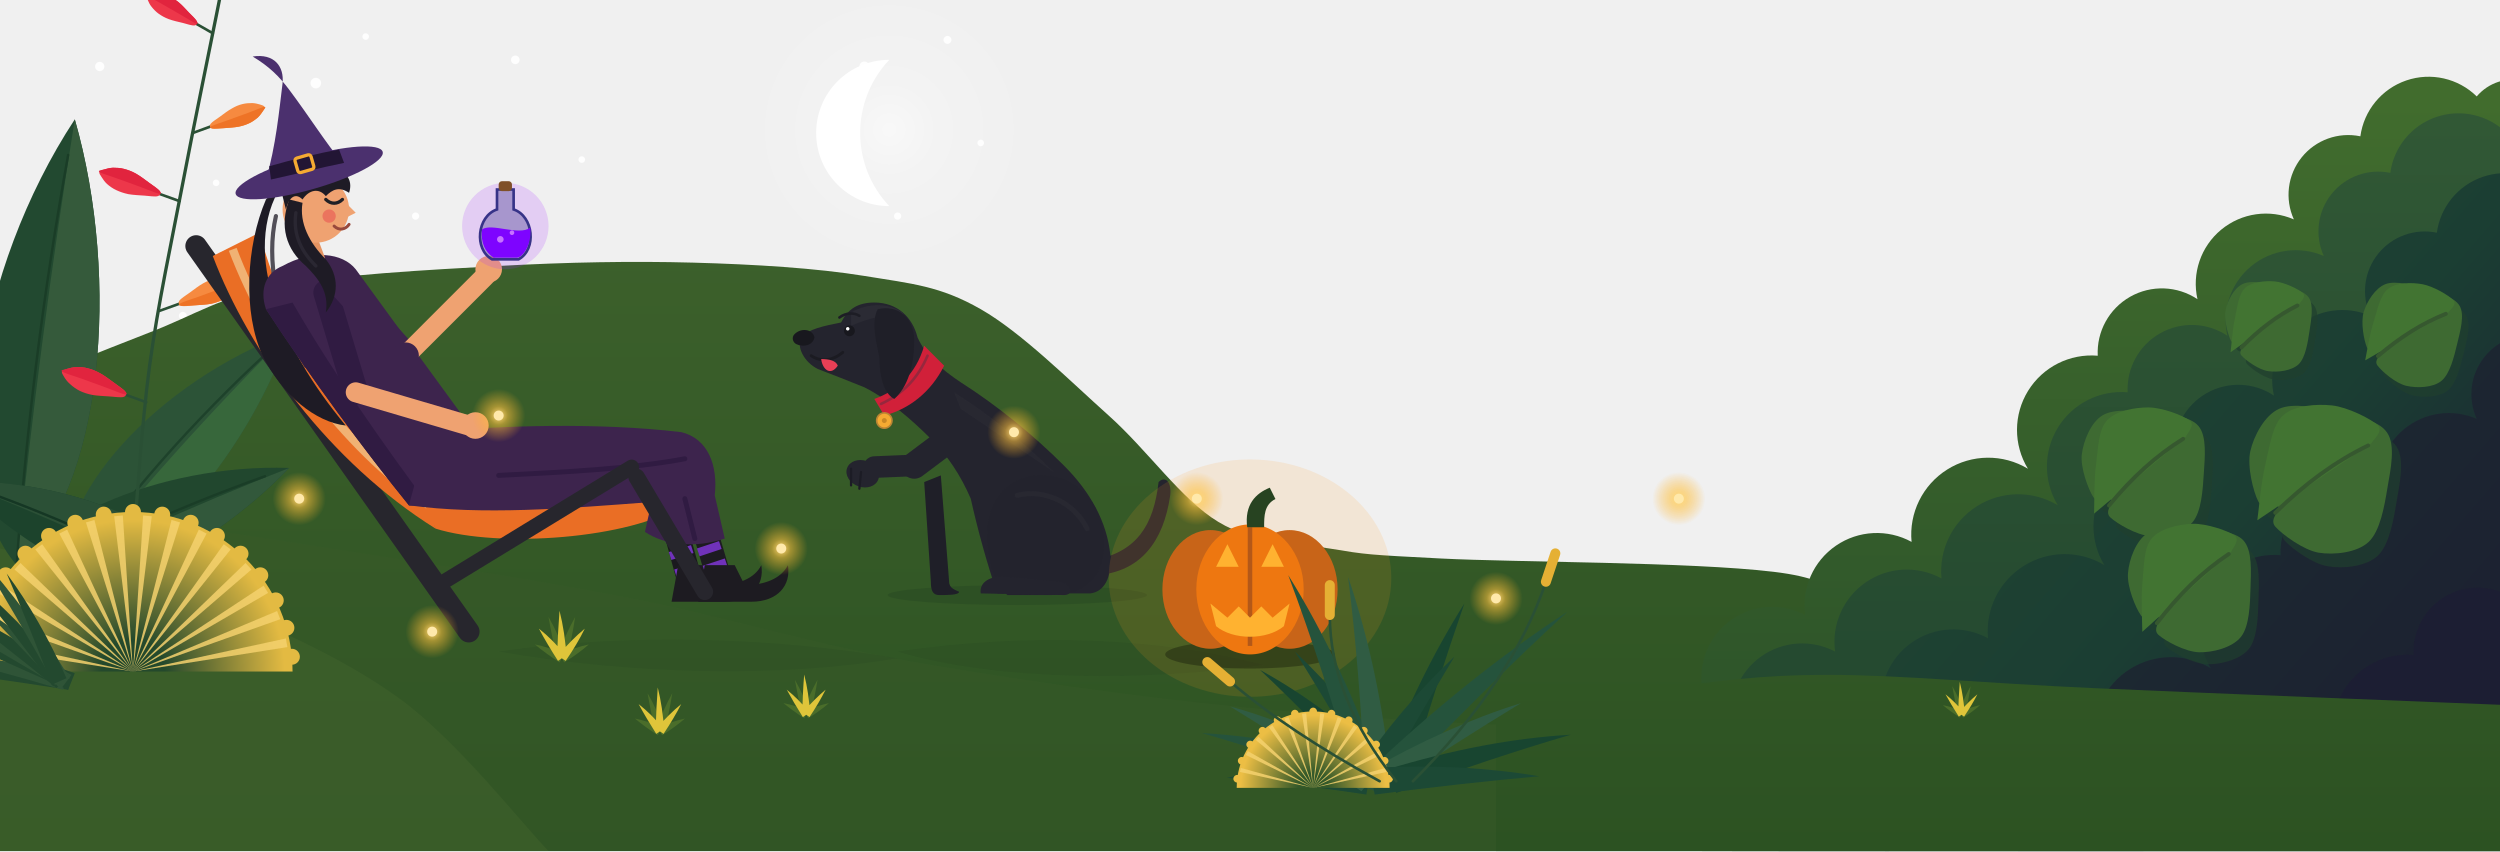
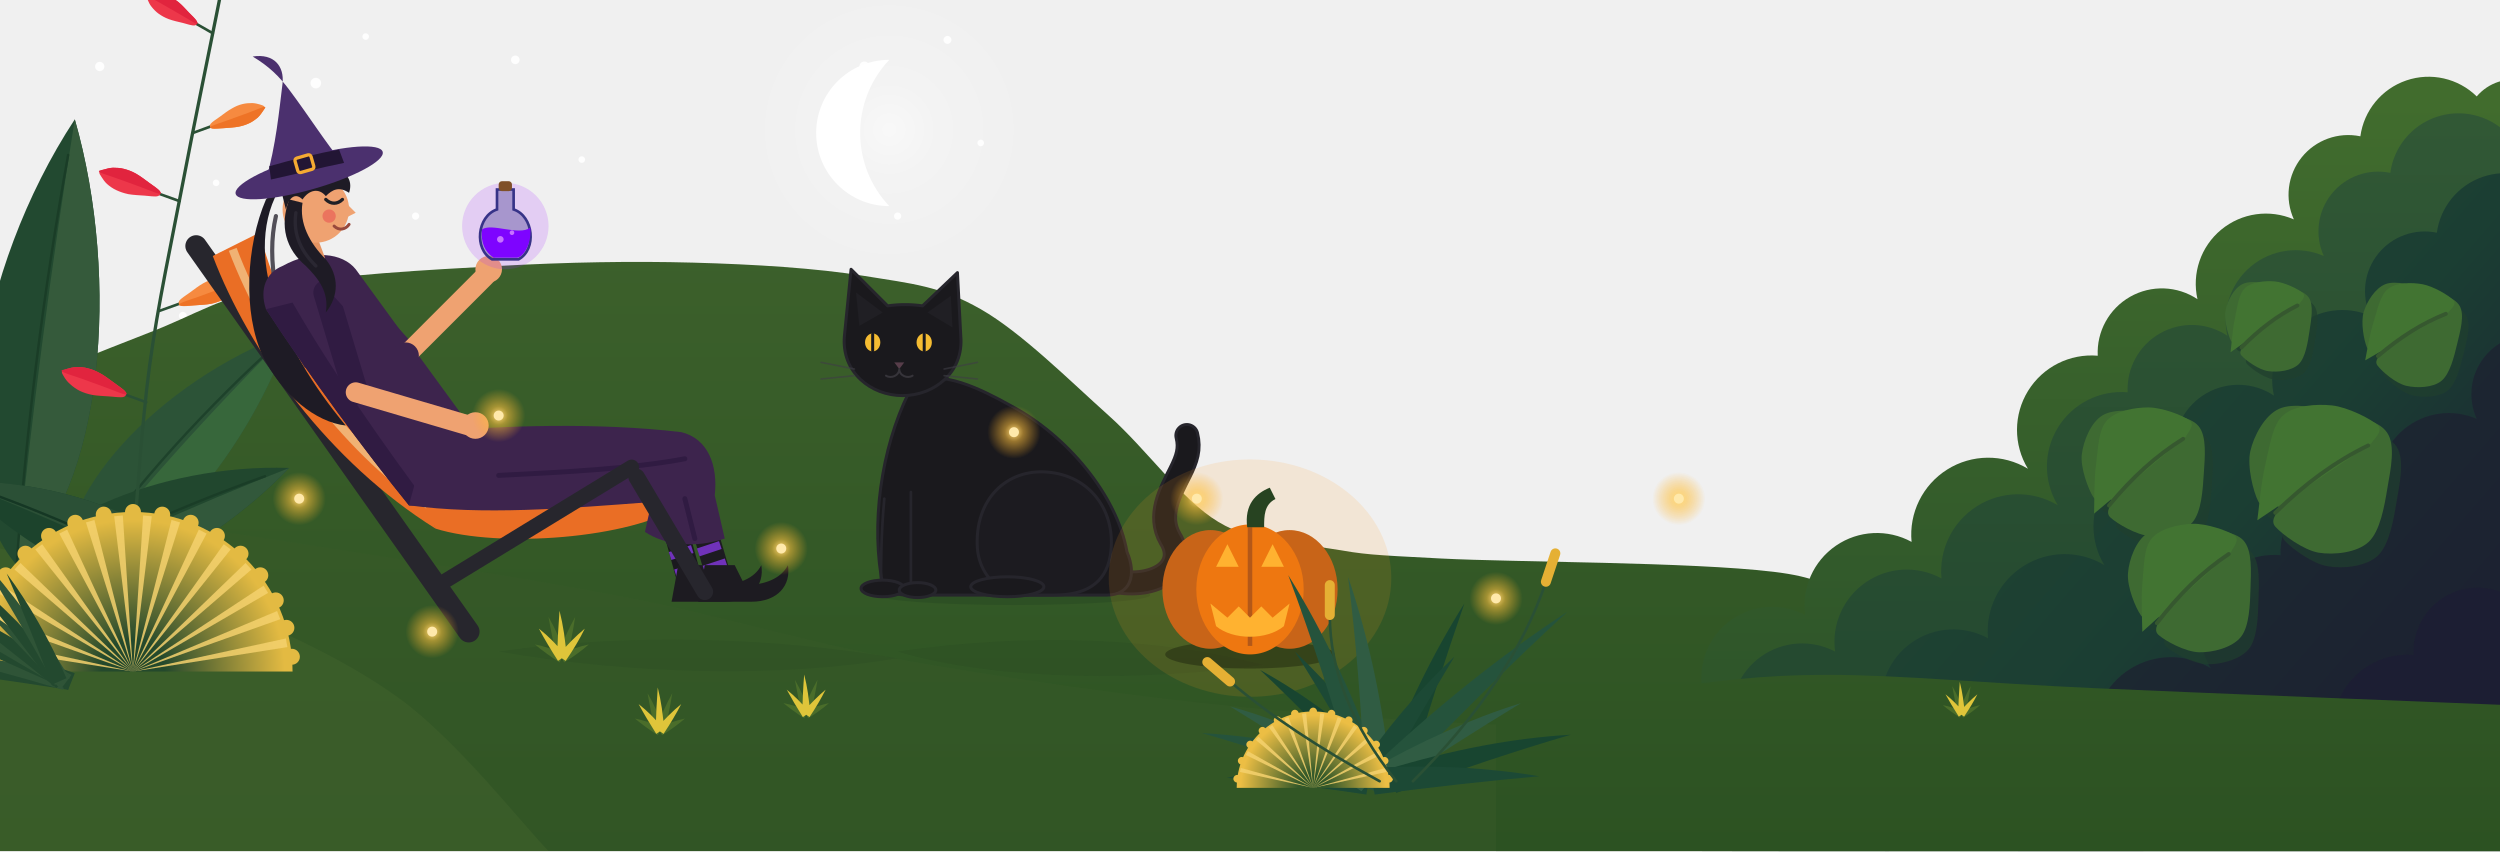
<svg xmlns="http://www.w3.org/2000/svg" viewBox="0 0 1504 512" width="1504" height="512" preserveAspectRatio="xMidYMid slice">
  <defs>
    <radialGradient id="wmoonglow" cx="0.5" cy="0.5" r="0.5">
      <stop offset="0" stop-color="#ffffff" stop-opacity="0.55" />
      <stop offset="0.35" stop-color="#ffffff" stop-opacity="0.2" />
      <stop offset="1" stop-color="#ffffff" stop-opacity="0" />
    </radialGradient>
    <linearGradient id="wg1" x1="0" y1="150" x2="0" y2="512" gradientUnits="userSpaceOnUse">
      <stop offset="0" stop-color="#3c602b" />
      <stop offset="1" stop-color="#2c5222" />
    </linearGradient>
    <linearGradient id="wb0" x1="0" y1="60" x2="0" y2="420" gradientUnits="userSpaceOnUse">
      <stop offset="0" stop-color="#416c2d" />
      <stop offset="1" stop-color="#2e552a" />
    </linearGradient>
    <linearGradient id="wb1" x1="0" y1="70" x2="0" y2="420" gradientUnits="userSpaceOnUse">
      <stop offset="0" stop-color="#315835" />
      <stop offset="1" stop-color="#244930" />
    </linearGradient>
    <linearGradient id="wb2" x1="1100" y1="100" x2="1504" y2="450" gradientUnits="userSpaceOnUse">
      <stop offset="0" stop-color="#244930" />
      <stop offset="0.6" stop-color="#1b3e33" />
      <stop offset="1" stop-color="#1c1d33" />
    </linearGradient>
    <radialGradient id="fn1" cx="80" cy="404" r="96" gradientUnits="userSpaceOnUse">
      <stop offset=".2" stop-color="#24492c" />
      <stop offset=".95" stop-color="#e3ba42" />
    </radialGradient>
    <radialGradient id="fn2" cx="790" cy="474" r="46" gradientUnits="userSpaceOnUse">
      <stop offset=".2" stop-color="#34592a" />
      <stop offset=".95" stop-color="#ecbe44" />
    </radialGradient>
    <radialGradient id="wfirefly" cx="0.5" cy="0.5" r="0.5">
      <stop offset="0" stop-color="#ffdd86" />
      <stop offset="0.35" stop-color="#ffc13e" stop-opacity="0.55" />
      <stop offset="1" stop-color="#ffaf21" stop-opacity="0" />
    </radialGradient>
  </defs>
  <g transform="translate(105-26)">
    <circle cx="430" cy="104" r="84" fill="url(#wmoonglow)" />
    <path d="M430 62A44 44 0 1 0 430 150A64 64 0 0 1 430 62Z" fill="#ffffff" />
  </g>
  <circle cx="60" cy="40" r="2.8" fill="#ffffff" opacity=".9">
    <animate attributeName="opacity" values=".25;1;.25" dur="2.4s" begin="-0.0s" repeatCount="indefinite" />
  </circle>
  <circle cx="130" cy="110" r="2" fill="#ffffff" opacity=".9" />
  <circle cx="190" cy="50" r="3.2" fill="#ffffff" opacity=".9">
    <animate attributeName="opacity" values=".25;1;.25" dur="3.8s" begin="-1.8s" repeatCount="indefinite" />
  </circle>
  <circle cx="250" cy="130" r="2.2" fill="#ffffff" opacity=".9" />
  <circle cx="310" cy="36" r="2.6" fill="#ffffff" opacity=".9">
    <animate attributeName="opacity" values=".25;1;.25" dur="2.4s" begin="-3.6s" repeatCount="indefinite" />
  </circle>
  <circle cx="350" cy="96" r="2" fill="#ffffff" opacity=".9" />
  <circle cx="520" cy="40" r="3" fill="#ffffff" opacity=".9">
    <animate attributeName="opacity" values=".25;1;.25" dur="3.8s" begin="-5.4s" repeatCount="indefinite" />
  </circle>
  <circle cx="540" cy="130" r="2.2" fill="#ffffff" opacity=".9" />
  <circle cx="110" cy="190" r="2.4" fill="#ffffff" opacity=".9">
    <animate attributeName="opacity" values=".25;1;.25" dur="2.4s" begin="-7.2s" repeatCount="indefinite" />
  </circle>
  <circle cx="220" cy="22" r="2" fill="#ffffff" opacity=".9" />
  <circle cx="500" cy="92" r="1.8" fill="#ffffff" opacity=".9">
    <animate attributeName="opacity" values=".25;1;.25" dur="3.8s" begin="-9.0s" repeatCount="indefinite" />
  </circle>
  <circle cx="40" cy="120" r="2.6" fill="#ffffff" opacity=".9" />
  <circle cx="570" cy="24" r="2.4" fill="#ffffff" opacity=".9">
    <animate attributeName="opacity" values=".25;1;.25" dur="2.4s" begin="-10.8s" repeatCount="indefinite" />
  </circle>
  <circle cx="300" cy="172" r="2" fill="#ffffff" opacity=".9" />
  <circle cx="160" cy="160" r="1.8" fill="#ffffff" opacity=".9">
    <animate attributeName="opacity" values=".25;1;.25" dur="3.8s" begin="-12.6s" repeatCount="indefinite" />
  </circle>
  <circle cx="590" cy="86" r="2" fill="#ffffff" opacity=".9" />
  <path d="M0 236C15 230 62.2 210.7 90 200C117.8 189.3 132 178.7 167 172C202 165.3 258.3 162.3 300 160C341.7 157.7 380.3 157 417 158C453.7 159 491.2 161.3 520 166C548.8 170.7 565.5 172 590 186C614.5 200 643.2 228.7 667 250C690.8 271.3 710.8 300.7 733 314C755.2 327.3 777.7 326.3 800 330C822.3 333.7 822.5 333.7 867 336C911.5 338.3 1017 338 1067 344C1117 350 1094.2 364 1167 372C1239.8 380 1447.8 388.7 1504 392L1504 512L0 512Z" fill="url(#wg1)" />
  <path d="M0 330C20 335 80 345 120 360C160 375 205 394.7 240 420C275 445.3 315 496.7 330 512L0 512Z" fill="#47672e" opacity="0.55" />
  <path d="M0 300C33.3 305 136.7 320 200 330C263.3 340 320 348.3 380 360C440 371.7 490 388.3 560 400C630 411.7 710 423.3 800 430C890 436.7 982.7 440 1100 440C1217.3 440 1436.7 431.7 1504 430L1504 512L0 512Z" fill="#375928" opacity="0.45" />
  <path d="M540 392C620 380 700 384 760 400C690 410 600 410 540 392Z" fill="#2d5023" opacity="0.6" />
  <path d="M300 392C380 380 470 384 540 396C470 408 380 406 300 392Z" fill="#2d5023" opacity="0.5" />
  <path d="M1024 512L1024 414A42.6 42.6 0 0 1 1086 370A43.5 43.5 0 0 1 1150 326A46.3 46.3 0 0 1 1220 282A44.8 44.8 0 0 1 1262 214A38.6 38.6 0 0 1 1322 180A42.2 42.2 0 0 1 1380 132A35.9 35.9 0 0 1 1420 82A41.4 41.4 0 0 1 1490 58A28.8 28.8 0 0 1 1540 70L1540 512Z" fill="url(#wb0)" opacity="1" />
  <path d="M1042 512L1042 436A42.6 42.6 0 0 1 1104 392A43.5 43.5 0 0 1 1168 348A46.3 46.3 0 0 1 1238 304A44.8 44.8 0 0 1 1280 236A38.6 38.6 0 0 1 1340 202A42.2 42.2 0 0 1 1398 154A35.9 35.9 0 0 1 1438 104A41.4 41.4 0 0 1 1508 80L1508 512Z" fill="url(#wb1)" opacity="1" />
  <path d="M1070 512L1070 472A42.6 42.6 0 0 1 1132 428A43.5 43.5 0 0 1 1196 384A46.3 46.3 0 0 1 1266 340A44.8 44.8 0 0 1 1308 272A38.6 38.6 0 0 1 1368 238A42.2 42.2 0 0 1 1426 190A35.9 35.9 0 0 1 1466 140A41.4 41.4 0 0 1 1536 116L1536 512Z" fill="url(#wb2)" opacity="1" />
  <path d="M1134 512L1134 534A42.6 42.6 0 0 1 1196 490A43.5 43.5 0 0 1 1260 446A46.3 46.3 0 0 1 1330 402A44.8 44.8 0 0 1 1372 334A38.6 38.6 0 0 1 1432 300A42.2 42.2 0 0 1 1490 252A35.9 35.9 0 0 1 1530 202L1530 512Z" fill="#1d1f31" opacity="0.7" />
  <path d="M1214 512L1214 594A42.6 42.6 0 0 1 1276 550A43.5 43.5 0 0 1 1340 506A46.3 46.3 0 0 1 1410 462A44.8 44.8 0 0 1 1452 394A38.6 38.6 0 0 1 1512 360L1512 512Z" fill="#1c1c33" opacity="0.7" />
  <path d="M1392.3 184C1389.1 179.4 1380.1 178 1373.5 176.6C1366.9 175.3 1357.7 173.5 1352.5 176C1347.3 178.5 1343.5 186 1342.3 191.6C1341.1 197.3 1343.7 206.6 1345.5 209.9C1347.3 213.2 1351.8 210.1 1352.8 211.6C1353.9 213.1 1349.4 216.3 1351.9 219.1C1354.5 221.9 1362.3 227.5 1368 228.3C1373.7 229.2 1382.1 228.2 1386.2 224.1C1390.4 220.1 1391.7 210.9 1392.8 204.2C1393.8 197.5 1395.5 188.6 1392.3 184Z" fill="#203e2d" opacity=".7" />
  <path d="M1388.9 178.9C1385.7 174.4 1376.8 172.9 1370.1 171.6C1363.5 170.3 1354.3 168.4 1349.1 170.9C1343.9 173.4 1340.1 180.9 1338.9 186.6C1337.8 192.3 1340.4 201.5 1342.1 204.9C1343.9 208.2 1348.4 205 1349.5 206.6C1350.6 208.1 1346 211.3 1348.6 214C1351.1 216.8 1358.9 222.5 1364.6 223.3C1370.3 224.1 1378.7 223.1 1382.9 219.1C1387 215.1 1388.4 205.8 1389.4 199.1C1390.4 192.4 1392.1 183.5 1388.9 178.9Z" fill="#3e6a32" />
  <path d="M1341.9 211.9C1342.4 208.4 1343.1 197.7 1344.6 191.2C1346 184.8 1346.7 176.9 1350.7 173.2C1354.7 169.6 1362.7 168.8 1368.5 169.3C1374.3 169.8 1382.9 174 1385.4 176.3C1387.8 178.6 1383.6 181.8 1383.2 183Z" fill="#427432" />
  <path d="M1382.1 183.8Q1364.4 192.7 1348.5 209" fill="none" stroke="#36582f" stroke-width="2.4" stroke-linecap="round" />
  <path d="M1483.6 189.8C1480.4 184.2 1470.3 181.7 1462.9 179.5C1455.4 177.3 1445.2 174.3 1439 176.7C1432.9 179 1427.7 187.2 1425.9 193.5C1424 199.8 1426 210.7 1427.7 214.6C1429.4 218.6 1434.8 215.4 1435.9 217.3C1437 219.1 1431.5 222.3 1434.1 225.7C1436.7 229.1 1445 236.3 1451.5 237.9C1457.9 239.4 1467.5 239 1472.6 234.9C1477.7 230.7 1480.2 220.3 1482.1 212.8C1483.9 205.3 1486.8 195.3 1483.6 189.8Z" fill="#203e2d" opacity=".7" />
  <path d="M1479.7 184C1476.5 178.5 1466.4 176 1459 173.8C1451.6 171.6 1441.4 168.6 1435.2 170.9C1429 173.2 1423.9 181.4 1422 187.7C1420.1 194.1 1422.2 204.9 1423.9 208.9C1425.5 212.8 1431 209.7 1432 211.5C1433.1 213.4 1427.7 216.5 1430.3 219.9C1432.9 223.4 1441.2 230.6 1447.6 232.1C1454 233.6 1463.7 233.3 1468.8 229.1C1473.9 224.9 1476.4 214.5 1478.2 207C1480 199.5 1482.9 189.5 1479.7 184Z" fill="#3e6a32" />
  <path d="M1422.9 216.8C1423.7 212.9 1425.6 200.7 1428 193.6C1430.3 186.4 1431.9 177.4 1436.8 173.7C1441.7 169.9 1450.9 169.8 1457.4 171C1463.9 172.2 1473.4 177.8 1475.9 180.6C1478.5 183.5 1473.3 186.8 1472.8 188Z" fill="#427432" />
  <path d="M1471.4 188.8Q1450.4 197.2 1430.6 214.2" fill="none" stroke="#36582f" stroke-width="2.4" stroke-linecap="round" />
  <path d="M1327.4 263.5C1322.3 257.4 1309.4 256.5 1299.8 255.4C1290.2 254.3 1276.9 252.8 1269.8 257C1262.7 261.2 1258.2 272.4 1257.2 280.6C1256.3 288.8 1261.2 301.7 1264.1 306.2C1267 310.7 1273 305.7 1274.7 307.7C1276.5 309.8 1270.4 314.8 1274.4 318.5C1278.3 322.1 1290.1 329.2 1298.4 329.7C1306.6 330.1 1318.4 327.6 1323.8 321.4C1329.2 315.1 1330 301.8 1330.6 292.2C1331.2 282.5 1332.6 269.6 1327.4 263.5Z" fill="#203e2d" opacity=".7" />
  <path d="M1322.6 256.3C1317.5 250.2 1304.6 249.3 1295 248.2C1285.4 247.1 1272.1 245.6 1265 249.8C1257.9 254 1253.4 265.2 1252.4 273.4C1251.5 281.6 1256.4 294.5 1259.3 299C1262.2 303.5 1268.2 298.5 1269.9 300.5C1271.7 302.6 1265.6 307.6 1269.6 311.3C1273.5 314.9 1285.3 322 1293.6 322.5C1301.8 322.9 1313.6 320.4 1319 314.2C1324.4 307.9 1325.2 294.6 1325.8 285C1326.4 275.3 1327.8 262.4 1322.6 256.3Z" fill="#3e6a32" />
  <path d="M1259.8 309C1260 304 1259.7 288.6 1261 279.3C1262.3 269.9 1262.3 258.6 1267.6 252.9C1272.8 247.2 1284.1 245.1 1292.4 245.1C1300.7 245.1 1313.5 250 1317.3 253C1321 255.9 1315.4 261.1 1315 262.7Z" fill="#427432" />
  <path d="M1313.4 264Q1289.4 278.9 1268.8 304.1" fill="none" stroke="#36582f" stroke-width="2.4" stroke-linecap="round" />
  <path d="M1441.7 268.6C1436.5 260.9 1421.8 258.4 1411 256C1400.1 253.6 1385.1 250.3 1376.5 254.2C1367.9 258.2 1361.4 270.5 1359.3 279.7C1357.2 289 1361.3 304.3 1364.1 309.8C1366.8 315.3 1374.3 310.3 1376.1 312.8C1377.8 315.3 1370.3 320.4 1374.3 325.1C1378.4 329.7 1391.1 339.2 1400.5 340.7C1409.8 342.3 1423.6 340.8 1430.5 334.3C1437.4 327.8 1440 312.7 1441.8 301.7C1443.7 290.8 1446.8 276.2 1441.7 268.6Z" fill="#203e2d" opacity=".7" />
  <path d="M1436.1 260.3C1431 252.6 1416.3 250.1 1405.4 247.7C1394.6 245.3 1379.6 242 1371 246C1362.4 249.9 1355.9 262.2 1353.8 271.4C1351.7 280.7 1355.7 296 1358.5 301.5C1361.3 307 1368.8 302 1370.5 304.5C1372.3 307.1 1364.8 312.1 1368.8 316.8C1372.9 321.4 1385.6 330.9 1394.9 332.5C1404.3 334 1418.1 332.5 1425 326C1431.9 319.5 1434.5 304.4 1436.3 293.4C1438.2 282.5 1441.3 267.9 1436.1 260.3Z" fill="#3e6a32" />
  <path d="M1358 313C1358.8 307.4 1360.3 289.7 1362.9 279.2C1365.5 268.6 1366.9 255.7 1373.6 249.8C1380.2 243.9 1393.4 242.9 1402.9 243.9C1412.3 244.9 1426.4 252 1430.4 255.8C1434.3 259.6 1427.2 264.9 1426.6 266.7Z" fill="#427432" />
  <path d="M1424.7 268Q1395.4 282.2 1368.8 308.5" fill="none" stroke="#36582f" stroke-width="2.4" stroke-linecap="round" />
  <path d="M1354.5 332.4C1349.2 326.5 1336.2 326 1326.6 325.3C1316.9 324.6 1303.6 323.5 1296.7 328C1289.8 332.4 1285.6 343.8 1285 352C1284.3 360.2 1289.6 372.9 1292.7 377.3C1295.8 381.8 1301.6 376.5 1303.4 378.5C1305.2 380.5 1299.3 385.7 1303.4 389.2C1307.5 392.8 1319.5 399.4 1327.8 399.6C1336 399.8 1347.8 396.8 1352.9 390.4C1358.1 384 1358.4 370.6 1358.7 361C1359 351.3 1359.9 338.4 1354.5 332.4Z" fill="#203e2d" opacity=".7" />
  <path d="M1349.7 325.2C1344.4 319.3 1331.4 318.8 1321.8 318.1C1312.1 317.4 1298.8 316.3 1291.9 320.8C1285 325.2 1280.8 336.6 1280.2 344.8C1279.5 353 1284.8 365.7 1287.9 370.1C1291 374.6 1296.8 369.3 1298.6 371.3C1300.4 373.3 1294.5 378.5 1298.6 382C1302.7 385.6 1314.7 392.2 1323 392.4C1331.2 392.6 1343 389.6 1348.1 383.2C1353.3 376.8 1353.6 363.4 1353.9 353.8C1354.2 344.1 1355.1 331.2 1349.7 325.2Z" fill="#3e6a32" />
  <path d="M1288.8 380.1C1288.8 375.1 1288 359.8 1288.9 350.4C1289.9 341 1289.5 329.6 1294.6 323.8C1299.6 317.9 1310.8 315.4 1319.1 315.1C1327.4 314.9 1340.4 319.3 1344.2 322.1C1348.1 324.9 1342.6 330.3 1342.3 331.9Z" fill="#427432" />
  <path d="M1340.8 333.3Q1317.3 349 1297.6 374.9" fill="none" stroke="#36582f" stroke-width="2.4" stroke-linecap="round" />
  <path d="M900 430C916.7 427.3 966.7 418 1000 414C1033.3 410 1056.7 406 1100 406C1143.3 406 1192.7 411 1260 414C1327.3 417 1463.3 422.3 1504 424L1504 512L900 512Z" fill="url(#wg1)" />
  <g class="an-sway" style="transform-origin:60px 360px;--a:1.2deg;--d:6.2s;--dl:-1s">
    <path d="M10 340C62.1 294.9 72.7 168.5 45 71.8C-14.5 162.4-34.3 288.2 10 340Z" fill="#224930" />
    <path d="M10 340C62.1 294.9 72.7 168.5 45 71.8Q23.5 205.6 10 340Z" fill="#355a3b" />
    <path d="M10 340Q18.7 216.1 41 93.2" fill="none" stroke="#1a3d27" stroke-width="1.5" stroke-linecap="round" />
    <path d="M40 350C92.2 342.6 150.9 268.9 174.4 199.9C94.9 229.7 30.3 299.3 40 350Z" fill="#2c5337" />
    <path d="M40 350C92.2 342.6 150.9 268.9 174.4 199.9Q102.3 271.5 40 350Z" fill="#37673b" />
    <path d="M40 350Q92.8 274.6 162.2 210.9" fill="none" stroke="#1e422b" stroke-width="1.5" stroke-linecap="round" />
    <path d="M0 360C46.7 372.5 126.2 331.5 174 281.5C95.8 278.9 13.1 314.3 0 360Z" fill="#21472e" />
    <path d="M0 360C46.7 372.5 126.2 331.5 174 281.5Q84.6 316.6 0 360Z" fill="#32583b" />
    <path d="M0 360Q75.7 316.3 159.4 286.5" fill="none" stroke="#1a3d27" stroke-width="1.5" stroke-linecap="round" />
    <path d="M130 360C117.9 319.7 44 287.9-25.7 289.7C17.4 334 88.5 370.6 130 360Z" fill="#1c432c" />
    <path d="M130 360C117.9 319.7 44 287.9-25.7 289.7Q54.3 321.2 130 360Z" fill="#2b5036" />
    <path d="M130 360Q62.3 320.9-12.6 294.3" fill="none" stroke="#153724" stroke-width="1.5" stroke-linecap="round" />
  </g>
  <g class="an-sway" style="transform-origin:80px 330px;--a:1.8deg;--d:5s;--dl:-2s">
    <path d="M80 330C81.7 311.7 85 256.7 90 220C95 183.3 103.3 145 110 110C116.7 75 125 35 130 10C135-15 138.3-31.7 140-40" fill="none" stroke="#2a5035" stroke-width="2" stroke-linecap="round" />
    <path d="M88 242L74.8 237.2" stroke="#2a5035" stroke-width="1.6" stroke-linecap="round" />
    <path d="M75.4 235.6C74.5 234.2 71.3 232.3 68.8 230.4C66.3 228.6 62.9 226 60.3 224.6C57.6 223.1 55.3 222.2 52.9 221.6C50.5 220.9 48 220.8 45.9 220.9C43.8 220.9 41.8 221.5 40.4 221.9C39 222.4 37.6 222.7 37.3 223.5C37 224.3 37.8 225.5 38.6 226.8C39.4 228.1 40.6 229.8 42.2 231.1C43.7 232.5 45.7 234 47.9 235.1C50.2 236.2 52.6 237 55.6 237.6C58.5 238.1 62.7 238.3 65.8 238.5C69 238.7 72.7 239.3 74.3 238.8C75.9 238.3 76.3 237 75.4 235.6Z" fill="#ed374a" />
    <path d="M75.4 235.6C74.4 234.5 71.3 232.3 68.8 230.4C66.3 228.6 62.9 226 60.3 224.6C57.6 223.1 55.3 222.2 52.9 221.6C50.5 220.9 48 220.8 45.9 220.9C43.8 220.9 41.8 221.5 40.4 221.9C39 222.4 35.9 222.6 37.3 223.5C38.6 224.5 44.1 226 48.5 227.6C52.9 229.2 59.2 231.5 63.6 233.1C68 234.7 72.9 236.8 74.8 237.2C76.8 237.6 76.4 236.7 75.4 235.6Z" fill="#e1243e" />
    <path d="M96 187L108.5 182.5" stroke="#2a5035" stroke-width="1.6" stroke-linecap="round" />
    <path d="M109.1 184C110.6 184.5 114.1 183.9 117 183.7C120 183.5 124 183.3 126.8 182.8C129.6 182.2 131.9 181.4 134 180.4C136.2 179.4 138.1 178 139.6 176.7C141 175.4 142.1 173.8 142.9 172.5C143.7 171.3 144.5 170.2 144.2 169.5C143.9 168.7 142.6 168.3 141.2 167.9C139.9 167.5 138 167 136 166.9C134 166.9 131.6 167 129.4 167.6C127.1 168.2 124.8 169 122.3 170.4C119.8 171.8 116.6 174.2 114.2 176C111.8 177.7 108.8 179.6 107.9 180.9C107.1 182.2 107.5 183.5 109.1 184Z" fill="#f68a40" />
    <path d="M109.1 184C110.5 184.2 114.1 183.9 117 183.7C120 183.5 124 183.3 126.8 182.8C129.6 182.2 131.9 181.4 134 180.4C136.2 179.4 138.1 178 139.6 176.7C141 175.4 142.1 173.8 142.9 172.5C143.7 171.3 145.8 169.3 144.2 169.5C142.6 169.6 137.7 171.8 133.5 173.4C129.3 174.9 123.4 177 119.2 178.6C115 180.1 110.2 181.5 108.5 182.5C106.8 183.4 107.6 183.8 109.1 184Z" fill="#ee7326" />
    <path d="M108 121L95.5 116.5" stroke="#2a5035" stroke-width="1.6" stroke-linecap="round" />
    <path d="M96.1 114.9C95.2 113.6 92.2 111.7 89.8 110C87.4 108.2 84.2 105.8 81.7 104.4C79.2 103 76.9 102.2 74.6 101.6C72.4 101 70 100.9 68 100.9C66 101 64.1 101.5 62.8 101.9C61.4 102.3 60.1 102.7 59.8 103.5C59.5 104.2 60.3 105.3 61.1 106.5C61.9 107.8 63 109.4 64.4 110.7C65.9 112 67.8 113.4 70 114.4C72.1 115.4 74.4 116.2 77.2 116.8C80 117.3 84 117.5 87 117.7C89.9 117.9 93.4 118.5 94.9 118C96.5 117.5 96.9 116.2 96.1 114.9Z" fill="#ed374a" />
    <path d="M96.1 114.9C95.1 113.8 92.2 111.7 89.8 110C87.4 108.2 84.2 105.8 81.7 104.4C79.2 103 76.9 102.2 74.6 101.6C72.4 101 70 100.9 68 100.9C66 101 64.1 101.5 62.8 101.9C61.4 102.3 58.5 102.5 59.8 103.5C61.1 104.4 66.3 105.8 70.5 107.4C74.7 108.9 80.6 111 84.8 112.6C89 114.1 93.6 116.1 95.5 116.5C97.4 116.8 97 116 96.1 114.9Z" fill="#e1243e" />
    <path d="M116 80L127.2 75.9" stroke="#2a5035" stroke-width="1.6" stroke-linecap="round" />
    <path d="M127.7 77.3C129 77.7 132.2 77.2 134.8 77.1C137.5 76.9 141 76.7 143.6 76.2C146.1 75.7 148.1 75 150 74.1C151.9 73.2 153.7 71.9 155 70.8C156.3 69.6 157.3 68.1 158 67.1C158.7 66 159.4 65 159.1 64.3C158.9 63.6 157.7 63.3 156.5 62.9C155.2 62.5 153.6 62.1 151.8 62C150 62 147.9 62.1 145.9 62.6C143.8 63.1 141.8 63.9 139.6 65.2C137.3 66.4 134.5 68.6 132.3 70.2C130.2 71.7 127.5 73.4 126.7 74.5C125.9 75.7 126.3 76.9 127.7 77.3Z" fill="#f68a40" />
    <path d="M127.7 77.3C129 77.5 132.2 77.2 134.8 77.1C137.5 76.9 141 76.7 143.6 76.2C146.1 75.7 148.1 75 150 74.1C151.9 73.2 153.7 71.9 155 70.8C156.3 69.6 157.3 68.1 158 67.1C158.7 66 160.5 64.2 159.1 64.3C157.7 64.4 153.3 66.4 149.5 67.8C145.8 69.1 140.5 71.1 136.8 72.4C133 73.8 128.7 75.1 127.2 75.9C125.7 76.7 126.4 77.1 127.7 77.3Z" fill="#ee7326" />
    <path d="M128 20L117.7 14.1" stroke="#2a5035" stroke-width="1.6" stroke-linecap="round" />
    <path d="M118.4 12.8C117.9 11.5 115.5 9.4 113.6 7.5C111.8 5.6 109.4 2.9 107.4 1.3C105.4-.3 103.5-1.4 101.6-2.3C99.7-3.2 97.6-3.7 95.9-3.9C94.1-4.2 92.4-4 91.1-3.8C89.8-3.7 88.6-3.6 88.2-2.9C87.9-2.3 88.4-1.2 88.9-0C89.4 1.2 90.1 2.8 91.2 4.1C92.3 5.5 93.8 7.1 95.5 8.3C97.2 9.5 99.1 10.6 101.5 11.5C103.9 12.4 107.4 13.2 110 13.8C112.5 14.5 115.6 15.5 117 15.3C118.4 15.1 119 14.1 118.4 12.8Z" fill="#ed374a" />
    <path d="M118.4 12.8C117.8 11.7 115.5 9.4 113.6 7.5C111.8 5.6 109.4 2.9 107.4 1.3C105.4-.3 103.5-1.4 101.6-2.3C99.7-3.2 97.6-3.7 95.9-3.9C94.1-4.2 92.4-4 91.1-3.8C89.8-3.7 87.3-3.9 88.2-2.9C89.2-2 93.6 .2 97.1 2.2C100.5 4.1 105.4 7 108.9 9C112.3 10.9 116.1 13.4 117.7 14.1C119.3 14.7 119.1 13.9 118.4 12.8Z" fill="#e1243e" />
    <path d="M133-5L141-11.7" stroke="#2a5035" stroke-width="1.6" stroke-linecap="round" />
    <path d="M141.9-10.8C143.1-10.8 145.6-12.2 147.7-13.1C149.9-14.1 152.8-15.3 154.7-16.5C156.7-17.6 158.2-18.8 159.5-20.1C160.8-21.5 161.8-23 162.5-24.4C163.3-25.8 163.6-27.3 163.9-28.4C164.1-29.5 164.4-30.5 164-31C163.6-31.5 162.5-31.4 161.4-31.4C160.3-31.3 158.7-31.2 157.3-30.7C155.8-30.2 154-29.5 152.5-28.4C151-27.4 149.5-26.1 148.1-24.4C146.6-22.7 144.9-20 143.6-18.1C142.3-16.1 140.5-14 140.2-12.7C139.9-11.5 140.6-10.7 141.9-10.8Z" fill="#ed374a" />
    <path d="M141.9-10.8C143-11 145.6-12.2 147.7-13.1C149.9-14.1 152.8-15.3 154.7-16.5C156.7-17.6 158.2-18.8 159.5-20.1C160.8-21.5 161.8-23 162.5-24.4C163.3-25.8 163.6-27.3 163.9-28.4C164.1-29.5 165.2-31.6 164-31C162.9-30.5 159.8-27.5 157.1-25.2C154.4-23 150.6-19.8 147.9-17.5C145.3-15.3 142.1-12.9 141-11.7C140-10.6 140.8-10.5 141.9-10.8Z" fill="#e1243e" />
    <path d="M138-30L136.3-39.7" stroke="#2a5035" stroke-width="1.6" stroke-linecap="round" />
    <path d="M137.5-39.9C138-40.9 138.1-43.5 138.3-45.7C138.5-47.9 138.9-50.8 138.9-52.9C138.8-55 138.6-56.8 138.1-58.4C137.6-60.1 136.8-61.7 136.1-62.9C135.3-64.2 134.3-65.2 133.5-65.9C132.7-66.6 132-67.3 131.4-67.2C130.8-67.1 130.4-66.2 129.9-65.3C129.5-64.3 128.8-63 128.5-61.6C128.2-60.2 128-58.4 128.2-56.7C128.3-55 128.6-53.2 129.3-51.2C130-49.2 131.4-46.6 132.3-44.6C133.3-42.7 134.3-40.2 135.1-39.4C136-38.6 137-38.8 137.5-39.9Z" fill="#f68a40" />
    <path d="M137.5-39.9C137.8-40.9 138.1-43.5 138.3-45.7C138.5-47.9 138.9-50.8 138.9-52.9C138.8-55 138.6-56.8 138.1-58.4C137.6-60.1 136.8-61.7 136.1-62.9C135.3-64.2 134.3-65.2 133.5-65.9C132.7-66.6 131.5-68.4 131.4-67.2C131.3-66.1 132.3-62.2 132.9-59C133.5-55.7 134.3-51.1 134.8-47.9C135.4-44.7 135.9-41 136.3-39.7C136.7-38.3 137.2-38.9 137.5-39.9Z" fill="#ee7326" />
  </g>
  <g class="an-sway" style="transform-origin:80px 404px;--a:1.4deg;--d:4.6s;--dl:-0.6s">
    <path d="M-16 404A96 96 0 0 1 176 404Z" fill="url(#fn1)" />
    <path d="M80 404L-12.9 389.3L-12 384.1ZM80 404L-8.6 372.5L-6.7 367.6ZM80 404L-1.3 356.7L1.4 352.3ZM80 404L8.7 342.6L12.3 338.7ZM80 404L21.2 330.5L25.4 327.4ZM80 404L35.7 321L40.4 318.6ZM80 404L51.7 314.3L56.8 312.8ZM80 404L68.7 310.6L73.9 310.1ZM80 404L86.1 310.1L91.3 310.6ZM80 404L103.2 312.8L108.3 314.3ZM80 404L119.6 318.6L124.3 321ZM80 404L134.6 327.4L138.8 330.5ZM80 404L147.7 338.7L151.3 342.6ZM80 404L158.6 352.3L161.3 356.7ZM80 404L166.7 367.6L168.6 372.5ZM80 404L172 384.1L172.9 389.3Z" fill="#f4d16d" opacity=".85" />
    <path d="M-15.6 395.1m-4.8 0a4.8 4.8 0 1 0 9.6 0a4.8 4.8 0 1 0-9.6 0ZM-12.3 377.7m-4.8 0a4.8 4.8 0 1 0 9.6 0a4.8 4.8 0 1 0-9.6 0ZM-5.9 361.2m-4.8 0a4.8 4.8 0 1 0 9.6 0a4.8 4.8 0 1 0-9.6 0ZM3.4 346.1m-4.8 0a4.8 4.8 0 1 0 9.6 0a4.8 4.8 0 1 0-9.6 0ZM15.3 333.1m-4.8 0a4.8 4.8 0 1 0 9.6 0a4.8 4.8 0 1 0-9.6 0ZM29.5 322.4m-4.8 0a4.8 4.8 0 1 0 9.6 0a4.8 4.8 0 1 0-9.6 0ZM45.3 314.5m-4.8 0a4.8 4.8 0 1 0 9.6 0a4.8 4.8 0 1 0-9.6 0ZM62.4 309.6m-4.8 0a4.8 4.8 0 1 0 9.6 0a4.8 4.8 0 1 0-9.6 0ZM80 308m-4.8 0a4.8 4.8 0 1 0 9.6 0a4.8 4.8 0 1 0-9.6 0ZM97.6 309.6m-4.8 0a4.8 4.8 0 1 0 9.6 0a4.8 4.8 0 1 0-9.6 0ZM114.7 314.5m-4.8 0a4.8 4.8 0 1 0 9.6 0a4.8 4.8 0 1 0-9.6 0ZM130.5 322.4m-4.8 0a4.8 4.8 0 1 0 9.6 0a4.8 4.8 0 1 0-9.6 0ZM144.7 333.1m-4.8 0a4.8 4.8 0 1 0 9.6 0a4.8 4.8 0 1 0-9.6 0ZM156.6 346.1m-4.8 0a4.8 4.8 0 1 0 9.6 0a4.8 4.8 0 1 0-9.6 0ZM165.9 361.2m-4.8 0a4.8 4.8 0 1 0 9.6 0a4.8 4.8 0 1 0-9.6 0ZM172.3 377.7m-4.8 0a4.8 4.8 0 1 0 9.6 0a4.8 4.8 0 1 0-9.6 0ZM175.6 395.1m-4.8 0a4.8 4.8 0 1 0 9.6 0a4.8 4.8 0 1 0-9.6 0Z" fill="#e3ba42" />
  </g>
  <g class="an-sway" style="transform-origin:40px 410px;--a:2deg;--d:3.8s;--dl:-1.4s">
    <path d="M43 405Q5 402-28 405Q3 409 41 415Z" fill="#23492f" />
    <path d="M41 405Q-4 395-43 393Q-6 402 38 415Z" fill="#2f5437" />
    <path d="M45 405Q8 392-24 386Q5 399 41 415Z" fill="#23492f" />
    <path d="M43 406Q-1 382-40 369Q-5 389 37 414Z" fill="#2f5437" />
    <path d="M41 406Q5 380-29 365Q0 386 34 414Z" fill="#23492f" />
    <path d="M42 407Q16 383-9 367Q11 388 35 413Z" fill="#2f5437" />
    <path d="M40 407Q11 372-19 347Q5 376 32 413Z" fill="#23492f" />
    <path d="M42 408Q16 366-12 335Q9 369 33 412Z" fill="#2f5437" />
    <path d="M40 408Q24 372 4 345Q17 375 31 412Z" fill="#23492f" />
  </g>
  <path d="M118 148L282 380" stroke="#27262d" stroke-width="13" stroke-linecap="round" />
  <path d="M282 268L402 280" stroke="#27262d" stroke-width="10" stroke-linecap="round" />
  <path d="M128 154C150 212 198 278 262 318L254 290C206 254 174 204 156 140Z" fill="#ea6e25" />
  <path d="M140 150C162 208 206 268 258 304" fill="none" stroke="#f2ce96" stroke-width="5" opacity="0.7" />
  <path d="M250 292C300 300 360 298 404 286L410 304C380 324 300 330 262 318Z" fill="#ea6e25" />
  <path d="M250 292C300 300 360 298 404 286L406 294C360 306 300 308 256 302Z" fill="#ca5d24" />
  <g>
    <path d="M396 280L414 346" stroke="#1a191e" stroke-width="15" stroke-linecap="round" />
    <path d="M396 288L414 346" stroke="#7032ba" stroke-width="14" stroke-dasharray="5 6" />
    <path transform="translate(-16 0)" d="M424 340L442 340L448 352C460 352 470 348 474 340C476 352 468 362 452 362L420 362Z" fill="#1d1b21" />
    <path d="M172 108C158 126 156 152 164 178C172 206 188 232 208 256C190 254 170 238 158 214C146 188 148 148 160 120Z" fill="#1e1b25" />
    <path d="M166 130C160 156 166 190 184 220" fill="none" stroke="#2a2732" stroke-width="2.5" stroke-linecap="round" opacity="0.8" />
    <path d="M170 160C188 150 206 152 214 162L284 258C290 276 284 294 268 304L246 304C220 272 186 226 160 186C156 174 160 164 170 160Z" fill="#3d244d" />
    <path d="M160 186C186 226 220 272 246 304L258 304C234 272 200 224 176 182Z" fill="#301b42" />
    <path d="M412 278L432 346" stroke="#1d1b21" stroke-width="15" stroke-linecap="round" />
    <path d="M412 286L432 346" stroke="#7032ba" stroke-width="14" stroke-dasharray="5 6" />
    <path transform="translate(0 0)" d="M424 340L442 340L448 352C460 352 470 348 474 340C476 352 468 362 452 362L420 362Z" fill="#1d1b21" />
    <path d="M258 260C300 256 360 254 410 260C426 264 432 280 430 298L436 324C418 330 400 328 388 320L392 302C340 306 290 310 246 304Z" fill="#3d244d" />
    <path d="M300 286C340 284 380 282 412 276" fill="none" stroke="#301b42" stroke-width="3" stroke-linecap="round" />
    <path d="M412 300L418 324" fill="none" stroke="#301b42" stroke-width="3" stroke-linecap="round" />
    <path d="M196 176L214 236" stroke="#301b42" stroke-width="15" stroke-linecap="round" />
    <path d="M214 236L282 256" stroke="#efa271" stroke-width="12" stroke-linecap="round" />
    <circle cx="286" cy="256" r="8" fill="#efa271" />
    <path d="M206 172L244 214" stroke="#3d244d" stroke-width="16" stroke-linecap="round" />
    <path d="M244 214L292 166" stroke="#efa271" stroke-width="12" stroke-linecap="round" />
    <circle cx="244" cy="214" r="8" fill="#3d244d" />
    <circle cx="294" cy="162" r="8" fill="#efa271" />
    <circle cx="304" cy="136" r="26" fill="#a42aff" opacity=".18" />
    <path d="M299 114H309L309 126C321 130 323 150 312 156H296C285 150 287 130 299 126Z" fill="#373388" fill-opacity=".35" stroke="#373388" stroke-width="1.6" />
    <path d="M290 138C296 134 312 142 319 137C320 148 314 155 311 155H297C292 152 289 146 290 138Z" fill="#7e04ff" />
    <rect x="300" y="109" width="8" height="6" rx="2" fill="#7f5028" />
    <circle cx="301" cy="144" r="2" fill="#c774ff" />
    <circle cx="308" cy="140" r="1.4" fill="#c774ff" />
    <path d="M184 140L190 156" stroke="#e49362" stroke-width="11" stroke-linecap="round" />
    <circle cx="190" cy="126" r="20" fill="#efa271" />
    <path d="M206 120L214 128L206 132Z" fill="#efa271" />
    <path d="M196 120C199 123 203 123 206 120" fill="none" stroke="#212126" stroke-width="2" stroke-linecap="round" />
    <circle cx="198" cy="130" r="4" fill="#e84e4e" opacity=".55" />
    <path d="M201 136C204 139 208 138 210 135" fill="none" stroke="#98493c" stroke-width="1.8" stroke-linecap="round" />
    <path d="M170 118C170 104 186 98 202 102C210 104 212 110 210 116C204 112 200 114 196 118C192 113 186 114 182 120C178 116 174 118 172 126Z" fill="#1e1b25" />
    <path d="M174 120C168 136 172 150 184 160C192 168 198 176 196 188C204 178 204 166 196 156C186 146 180 134 182 122Z" fill="#1e1b25" />
    <path d="M178 128C176 142 182 152 190 160" fill="none" stroke="#2a2732" stroke-width="2" stroke-linecap="round" />
    <ellipse cx="186" cy="104" rx="46" ry="10" fill="#4b306e" transform="rotate(-16 186 104)" />
    <path d="M160 108C166 88 168 66 170 50C171 40 165 32 152 34C162 40 168 46 174 54C186 70 196 86 206 98Z" fill="#4b306e" />
    <path d="M162 100C176 96 192 92 204 90L207 98C192 101 177 105 163 108Z" fill="#221534" />
    <rect x="178" y="94" width="10" height="9" rx="1.5" fill="none" stroke="#f5aa32" stroke-width="2" transform="rotate(-16 183 98)" />
  </g>
  <path d="M267 350L380 281" stroke="#27262d" stroke-width="9" stroke-linecap="round" />
  <path d="M383 287L424 356" stroke="#27262d" stroke-width="10" stroke-linecap="round" />
-   <g class="dog">
-     <ellipse cx="612" cy="358" rx="78" ry="6" fill="#22431f" opacity=".35" />
-     <g class="an-sway" style="transform-origin:662px 342px;--a:8deg;--d:1.05s;--dl:0s">
-       <path d="M660 346C686 344 700 326 704 298C705 290 701 286 697 290C694 316 684 332 658 337Z" fill="#24242e" />
+   <g class="cat">
+     <ellipse cx="610" cy="358" rx="82" ry="6" fill="#22431f" opacity=".35" />
+     <g class="an-sway" style="transform-origin:668px 348px;--a:7deg;--d:3.4s;--dl:0s">
+       <path d="M672 350C698 354 714 340 704 324C696 310 704 296 710 284C714 276 716 270 714 262" fill="none" stroke="#26252c" stroke-width="15" stroke-linecap="round" />
+       <path d="M672 350C698 354 714 340 704 324C696 310 704 296 710 284C714 276 716 270 714 262" fill="none" stroke="#1a191d" stroke-width="11.5" stroke-linecap="round" />
    </g>
-     <path d="M566 286L571 350C571 354 575 355 577 356C577 358 570 358 565 358C561 358 560 355 560 350L556 290Z" fill="#1f1f28" />
-     <path d="M482 203C486 198 496 196 506 194C510 186 516 182 526 182C540 182 549 191 552 203C557 214 566 222 578 230C600 244 622 262 640 280C656 296 666 314 668 334C669 348 664 356 656 357L600 357C594 340 588 318 584 300C578 286 570 274 560 264C548 252 534 240 520 233C510 229 500 225 492 222C484 218 479 209 482 203Z" fill="#24242e" />
-     <path d="M594 326C592 300 608 284 630 286C652 288 666 308 664 332C662 350 650 358 632 358L606 358C598 350 595 340 594 326Z" fill="#23232d" />
-     <path d="M590 357C589 350 596 346 606 347L638 350C645 352 646 358 640 358Z" fill="#24242e" />
-     <path d="M612 298C628 294 646 302 654 318" fill="none" stroke="#2b2b34" stroke-width="3" stroke-linecap="round" opacity=".6" />
-     <g class="an-sway" style="transform-origin:574px 262px;--a:5deg;--d:1.7s;--dl:-0.4s">
-       <path d="M574 262L550 280" stroke="#24242e" stroke-width="16" stroke-linecap="round" />
-       <path d="M550 280L526 281" stroke="#24242e" stroke-width="13" stroke-linecap="round" />
-       <ellipse cx="519" cy="285" rx="10" ry="8" fill="#24242e" transform="rotate(20 519 285)" />
-       <path d="M512 282L512 292M518 284L517 294" stroke="#1c1c25" stroke-width="1.4" stroke-linecap="round" />
-     </g>
-     <path d="M512 188C522 182 536 182 544 189C534 189 523 191 512 196Z" fill="#2b2b34" />
-     <path d="M574 236C596 250 616 266 634 284C616 272 596 258 578 246Z" fill="#2b2b34" opacity=".6" />
-     <path d="M556 208L568 220C560 236 547 246 532 250L526 240C540 235 551 225 556 208Z" fill="#d12039" />
-     <path d="M558 214C552 228 543 237 530 243" fill="none" stroke="#97273d" stroke-width="1.6" stroke-linecap="round" />
-     <circle cx="532" cy="253" r="4.6" fill="#f5aa32" stroke="#bb8533" stroke-width="1" />
-     <circle cx="532" cy="253" r="1.5" fill="#ca8824" />
-     <g class="an-sway" style="transform-origin:531px 189px;--a:5deg;--d:2.6s;--dl:-1s">
-       <path d="M528 186C541 183 550 192 550 205C550 220 546 233 538 240C532 237 529 227 529 215C527 205 524 194 528 186Z" fill="#1f1f28" />
-     </g>
-     <path d="M478 201C482 197 489 198 490 203C489 208 483 209 479 207C477 206 476 203 478 201Z" fill="#18181e" />
-     <circle cx="511" cy="199" r="3.3" fill="#18181e" />
-     <circle cx="510" cy="197.8" r="1.05" fill="#fff" />
-     <path d="M505 191C509 188 514 188 517 190" fill="none" stroke="#1d1d25" stroke-width="1.6" stroke-linecap="round" />
-     <path d="M488 214C494 218 501 217 507 212" fill="none" stroke="#1b1b22" stroke-width="1.8" stroke-linecap="round" />
-     <path d="M494 216C495 223 500 226 504 220C503 217 499 216 494 216Z" fill="#e93f56" />
+     <path d="M550 230C532 262 524 308 530 346C531 354 536 358 546 358L666 358C680 358 684 346 678 332C672 298 642 262 608 244C590 234 566 222 550 230Z" fill="#1a191d" stroke="#26252c" stroke-width="1.8" stroke-linejoin="round" />
+     <path d="M588 330C586 300 606 282 630 284C656 286 672 308 668 334C665 352 652 358 634 358L608 358C596 352 589 342 588 330Z" fill="#1c1b20" stroke="#26252c" stroke-width="1.8" stroke-linejoin="round" />
+     <ellipse cx="606" cy="353" rx="22" ry="6" fill="#1a191d" stroke="#26252c" stroke-width="1.8" stroke-linejoin="round" />
+     <path d="M532 300C530 322 530 340 530 352M548 296C548 320 548 338 548 352" fill="none" stroke="#26252c" stroke-width="1.6" stroke-linecap="round" />
+     <ellipse cx="531" cy="354" rx="13" ry="5" fill="#1a191d" stroke="#26252c" stroke-width="1.8" stroke-linejoin="round" />
+     <ellipse cx="552" cy="355" rx="11" ry="4.5" fill="#1a191d" stroke="#26252c" stroke-width="1.8" stroke-linejoin="round" />
+     <path d="M508 202L512 162L534 184C541 183 548 183 555 184L576 164L578 202C580 224 562 238 543 238C524 238 506 224 508 202Z" fill="#1a191d" stroke="#26252c" stroke-width="1.8" stroke-linejoin="round" />
+     <path d="M515 176L531 188L517 196Z" fill="#201f24" />
+     <path d="M572 178L558 188L573 197Z" fill="#201f24" />
+     <ellipse cx="525" cy="206" rx="4.6" ry="5.4" fill="#f5bc32">
+       <animate attributeName="ry" values="5.4;5.4;.5;5.4;5.4" keyTimes="0;.94;.96;.98;1" dur="6.5s" begin="-1.2s" repeatCount="indefinite" />
+     </ellipse>
+     <ellipse cx="556" cy="206" rx="4.6" ry="5.4" fill="#f5bc32">
+       <animate attributeName="ry" values="5.4;5.4;.5;5.4;5.4" keyTimes="0;.94;.96;.98;1" dur="6.5s" begin="-1.2s" repeatCount="indefinite" />
+     </ellipse>
+     <path d="M525 201V211M556 201V211" stroke="#1a191d" stroke-width="1.8" stroke-linecap="round" />
+     <path d="M538 218L544 218L541 222Z" fill="#573d4a" />
+     <path d="M541 222C541 226 536 228 533 226M541 222C541 226 546 228 549 226" fill="none" stroke="#36343a" stroke-width="1.2" stroke-linecap="round" />
+     <path d="M514 222L494 218M514 226L494 228M568 222L588 218M568 226L588 228" stroke="#3e3d44" stroke-width="1" stroke-linecap="round" opacity=".6" />
  </g>
  <g transform="translate(752 392) scale(1.7) translate(-752-392)">
    <ellipse cx="752" cy="366" rx="50" ry="42" fill="#ff9821" opacity=".13" />
    <ellipse cx="752" cy="393" rx="30" ry="5" fill="#000" opacity=".3" />
    <ellipse cx="738" cy="370" rx="17" ry="21" fill="#c86418" />
    <ellipse cx="766" cy="370" rx="17" ry="21" fill="#c86418" />
    <ellipse cx="752" cy="370" rx="19" ry="23" fill="#ee7710" />
    <path d="M752 348V390" stroke="#b45818" stroke-width="1.6" fill="none" />
    <path d="M751 348C750 340 754 336 759 334L761 338C757 340 757 344 757 348Z" fill="#274321" />
    <path d="M740 362L748 362L744 354Z" fill="#ffb230" />
    <path d="M764 362L756 362L760 354Z" fill="#ffb230" />
    <path d="M738 375L744 380L748 376L752 380L756 376L760 380L766 375L764 383C758 388 746 388 740 383Z" fill="#ffb230" />
  </g>
  <path d="M339.4 393.5Q330.3 389.3 321.8 387.7Q328.2 393 336.6 398.5ZM340.8 395.3Q336.1 381.7 330 371.2Q332 382.8 335.2 396.7ZM340.8 396.7Q344.3 382.9 346 371.2Q340.1 381.8 335.2 395.3ZM339.4 398.5Q348 393.2 354.2 387.7Q345.8 389.5 336.6 393.5Z" fill="#4a6d2a" />
  <path d="M340.3 394.4Q332.5 384.7 324.2 378.2Q329 387.2 335.7 397.6ZM340.9 396Q339.9 380.3 336.6 367.4Q335.6 380.3 335.1 396ZM340.3 397.6Q347.3 387.4 351.8 378.2Q343.7 384.9 335.7 394.4Z" fill="#dfc53a" />
  <path d="M398.3 437.7Q389.9 433.8 382 432.3Q387.9 437.2 395.7 442.3ZM399.6 439.3Q395.3 426.8 389.6 417.1Q391.4 427.8 394.4 440.7ZM399.6 440.7Q402.8 427.9 404.4 417.1Q399 426.9 394.4 439.3ZM398.3 442.3Q406.2 437.4 412 432.3Q404.2 434 395.7 437.7Z" fill="#4a6d2a" />
  <path d="M399.2 438.5Q391.9 429.6 384.2 423.6Q388.7 431.9 394.8 441.5ZM399.6 440Q398.7 425.5 395.7 413.6Q394.8 425.5 394.4 440ZM399.2 441.5Q405.5 432 409.8 423.6Q402.3 429.7 394.8 438.5Z" fill="#dfc53a" />
  <path d="M486.2 427.9Q478.5 424.3 471.3 423Q476.7 427.4 483.8 432.1ZM487.3 429.4Q483.4 417.9 478.2 409Q479.9 418.8 482.7 430.6ZM487.3 430.6Q490.3 418.9 491.8 409Q486.8 418 482.7 429.4ZM486.2 432.1Q493.4 427.6 498.7 423Q491.6 424.5 483.8 427.9Z" fill="#4a6d2a" />
  <path d="M487 428.6Q480.3 420.5 473.3 414.9Q477.4 422.5 483 431.4ZM487.4 430Q486.6 416.7 483.8 405.8Q482.9 416.7 482.6 430ZM487 431.4Q492.8 422.7 496.7 414.9Q489.9 420.6 483 428.6Z" fill="#dfc53a" />
  <path d="M1181 428.3Q1174.7 425.3 1168.8 424.2Q1173.2 427.9 1179 431.7ZM1181.9 429.5Q1178.7 420.1 1174.5 412.8Q1175.8 420.9 1178.1 430.5ZM1181.9 430.5Q1184.4 420.9 1185.5 412.8Q1181.5 420.1 1178.1 429.5ZM1181 431.7Q1186.9 428.1 1191.2 424.2Q1185.4 425.5 1179 428.3Z" fill="#4a6d2a" />
  <path d="M1181.6 428.9Q1176.2 422.2 1170.4 417.7Q1173.8 423.9 1178.4 431.1ZM1182 430Q1181.3 419.1 1179 410.2Q1178.3 419.1 1178 430ZM1181.6 431.1Q1186.4 424 1189.6 417.7Q1184 422.3 1178.4 428.9Z" fill="#dfc53a" />
  <g class="an-sway" style="transform-origin:830px 470px;--a:1.6deg;--d:4.4s;--dl:-0.9s">
    <path d="M825 462Q778 459 738 468Q776 471 822 478Z" fill="#1c4935" />
    <path d="M836 463Q777 444 723 441Q772 455 830 477Z" fill="#25533c" />
    <path d="M829 464Q784 437 740 425Q776 447 819 476Z" fill="#305c43" />
    <path d="M840 465Q800 426 758 403Q791 434 828 475Z" fill="#184530" />
    <path d="M841 466Q812 423 779 392Q802 428 827 474Z" fill="#1c4935" />
    <path d="M832 468Q808 399 775 346Q796 402 816 472Z" fill="#25533c" />
    <path d="M837 470Q830 403 811 347Q818 403 821 470Z" fill="#305c43" />
    <path d="M846 472Q864 412 881 363Q852 409 830 468Z" fill="#184530" />
    <path d="M829 474Q854 430 875 395Q843 425 815 466Z" fill="#1c4935" />
    <path d="M835 475Q892 415 943 368Q883 407 822 465Z" fill="#25533c" />
    <path d="M832 476Q877 446 915 423Q870 437 823 464Z" fill="#305c43" />
    <path d="M840 477Q897 456 945 442Q893 445 834 463Z" fill="#184530" />
    <path d="M827 478Q881 471 926 467Q879 459 824 462Z" fill="#1c4935" />
  </g>
  <g class="an-sway" style="transform-origin:790px 474px;--a:1.5deg;--d:5.2s;--dl:-2s">
    <path d="M744 474A46 46 0 0 1 836 474Z" fill="url(#fn2)" />
    <path d="M790 474L745.9 464.4L746.5 462ZM790 474L749.5 454.2L750.7 451.9ZM790 474L755.4 445.1L757.1 443.2ZM790 474L763.4 437.6L765.4 436.2ZM790 474L772.8 432.3L775.2 431.4ZM790 474L783.3 429.4L785.8 429.1ZM790 474L794.2 429.1L796.7 429.4ZM790 474L804.8 431.4L807.2 432.3ZM790 474L814.6 436.2L816.6 437.6ZM790 474L822.9 443.2L824.6 445.1ZM790 474L829.3 451.9L830.5 454.2ZM790 474L833.5 462L834.1 464.4Z" fill="#f4d16d" opacity=".85" />
    <path d="M744.3 468.5m-2.3 0a2.3 2.3 0 1 0 4.6 0a2.3 2.3 0 1 0-4.6 0ZM747 457.7m-2.3 0a2.3 2.3 0 1 0 4.6 0a2.3 2.3 0 1 0-4.6 0ZM752.1 447.9m-2.3 0a2.3 2.3 0 1 0 4.6 0a2.3 2.3 0 1 0-4.6 0ZM759.5 439.6m-2.3 0a2.3 2.3 0 1 0 4.6 0a2.3 2.3 0 1 0-4.6 0ZM768.6 433.3m-2.3 0a2.3 2.3 0 1 0 4.6 0a2.3 2.3 0 1 0-4.6 0ZM779 429.3m-2.3 0a2.3 2.3 0 1 0 4.6 0a2.3 2.3 0 1 0-4.6 0ZM790 428m-2.3 0a2.3 2.3 0 1 0 4.6 0a2.3 2.3 0 1 0-4.6 0ZM801 429.3m-2.3 0a2.3 2.3 0 1 0 4.6 0a2.3 2.3 0 1 0-4.6 0ZM811.4 433.3m-2.3 0a2.3 2.3 0 1 0 4.6 0a2.3 2.3 0 1 0-4.6 0ZM820.5 439.6m-2.3 0a2.3 2.3 0 1 0 4.6 0a2.3 2.3 0 1 0-4.6 0ZM827.9 447.9m-2.3 0a2.3 2.3 0 1 0 4.6 0a2.3 2.3 0 1 0-4.6 0ZM833 457.7m-2.3 0a2.3 2.3 0 1 0 4.6 0a2.3 2.3 0 1 0-4.6 0ZM835.7 468.5m-2.3 0a2.3 2.3 0 1 0 4.6 0a2.3 2.3 0 1 0-4.6 0Z" fill="#ecbe44" />
  </g>
  <g class="an-sway" style="transform-origin:840px 470px;--a:3deg;--d:3.6s;--dl:0s">
    <path d="M840 470Q800 420 800 370" fill="none" stroke="#2a5035" stroke-width="1.6" stroke-linecap="round" />
    <path d="M800 370L800 352" stroke="#e5b034" stroke-width="6" stroke-linecap="round" />
  </g>
  <g class="an-sway" style="transform-origin:850px 470px;--a:3.4deg;--d:4.1s;--dl:-1.2s">
    <path d="M850 470Q910 410 930 350" fill="none" stroke="#2a5035" stroke-width="1.6" stroke-linecap="round" />
    <path d="M930 350L935.7 332.9" stroke="#e5b034" stroke-width="6" stroke-linecap="round" />
  </g>
  <g class="an-sway" style="transform-origin:830px 470px;--a:2.6deg;--d:3.2s;--dl:-2.1s">
    <path d="M830 470Q775 440 740 410" fill="none" stroke="#2a5035" stroke-width="1.6" stroke-linecap="round" />
    <path d="M740 410L726.3 398.3" stroke="#e5b034" stroke-width="6" stroke-linecap="round" />
  </g>
  <g>
    <circle cx="180" cy="300" r="16" fill="url(#wfirefly)" />
    <circle cx="180" cy="300" r="3" fill="#ffe9ab" />
    <animateTransform attributeName="transform" type="translate" values="0 0;14-8;-7-16;0 0" dur="7.2s" begin="-0.0s" repeatCount="indefinite" />
    <animate attributeName="opacity" values=".15;1;.2" dur="3.2s" begin="-0.0s" repeatCount="indefinite" />
  </g>
  <g>
    <circle cx="300" cy="250" r="16" fill="url(#wfirefly)" />
    <circle cx="300" cy="250" r="3" fill="#ffe9ab" />
    <animateTransform attributeName="transform" type="translate" values="0 0;20-16;-10-32;0 0" dur="8.0s" begin="-1.3s" repeatCount="indefinite" />
    <animate attributeName="opacity" values=".15;1;.2" dur="4.0s" begin="-0.7s" repeatCount="indefinite" />
  </g>
  <g>
    <circle cx="470" cy="330" r="16" fill="url(#wfirefly)" />
    <circle cx="470" cy="330" r="3" fill="#ffe9ab" />
    <animateTransform attributeName="transform" type="translate" values="0 0;26-8;-13-16;0 0" dur="8.8s" begin="-2.6s" repeatCount="indefinite" />
    <animate attributeName="opacity" values=".15;1;.2" dur="4.8s" begin="-1.4s" repeatCount="indefinite" />
  </g>
  <g>
    <circle cx="610" cy="260" r="16" fill="url(#wfirefly)" />
    <circle cx="610" cy="260" r="3" fill="#ffe9ab" />
    <animateTransform attributeName="transform" type="translate" values="0 0;14-16;-7-32;0 0" dur="7.2s" begin="-3.9s" repeatCount="indefinite" />
    <animate attributeName="opacity" values=".15;1;.2" dur="3.2s" begin="-2.1s" repeatCount="indefinite" />
  </g>
  <g>
    <circle cx="720" cy="300" r="16" fill="url(#wfirefly)" />
    <circle cx="720" cy="300" r="3" fill="#ffe9ab" />
    <animateTransform attributeName="transform" type="translate" values="0 0;20-8;-10-16;0 0" dur="8.0s" begin="-5.2s" repeatCount="indefinite" />
    <animate attributeName="opacity" values=".15;1;.2" dur="4.0s" begin="-2.8s" repeatCount="indefinite" />
  </g>
  <g>
    <circle cx="900" cy="360" r="16" fill="url(#wfirefly)" />
    <circle cx="900" cy="360" r="3" fill="#ffe9ab" />
    <animateTransform attributeName="transform" type="translate" values="0 0;26-16;-13-32;0 0" dur="8.8s" begin="-6.5s" repeatCount="indefinite" />
    <animate attributeName="opacity" values=".15;1;.2" dur="4.8s" begin="-3.5s" repeatCount="indefinite" />
  </g>
  <g>
    <circle cx="1010" cy="300" r="16" fill="url(#wfirefly)" />
    <circle cx="1010" cy="300" r="3" fill="#ffe9ab" />
    <animateTransform attributeName="transform" type="translate" values="0 0;14-8;-7-16;0 0" dur="7.2s" begin="-7.8s" repeatCount="indefinite" />
    <animate attributeName="opacity" values=".15;1;.2" dur="3.2s" begin="-4.2s" repeatCount="indefinite" />
  </g>
  <g>
    <circle cx="260" cy="380" r="16" fill="url(#wfirefly)" />
    <circle cx="260" cy="380" r="3" fill="#ffe9ab" />
    <animateTransform attributeName="transform" type="translate" values="0 0;20-16;-10-32;0 0" dur="8.0s" begin="-9.1s" repeatCount="indefinite" />
    <animate attributeName="opacity" values=".15;1;.2" dur="4.0s" begin="-4.9s" repeatCount="indefinite" />
  </g>
</svg>
